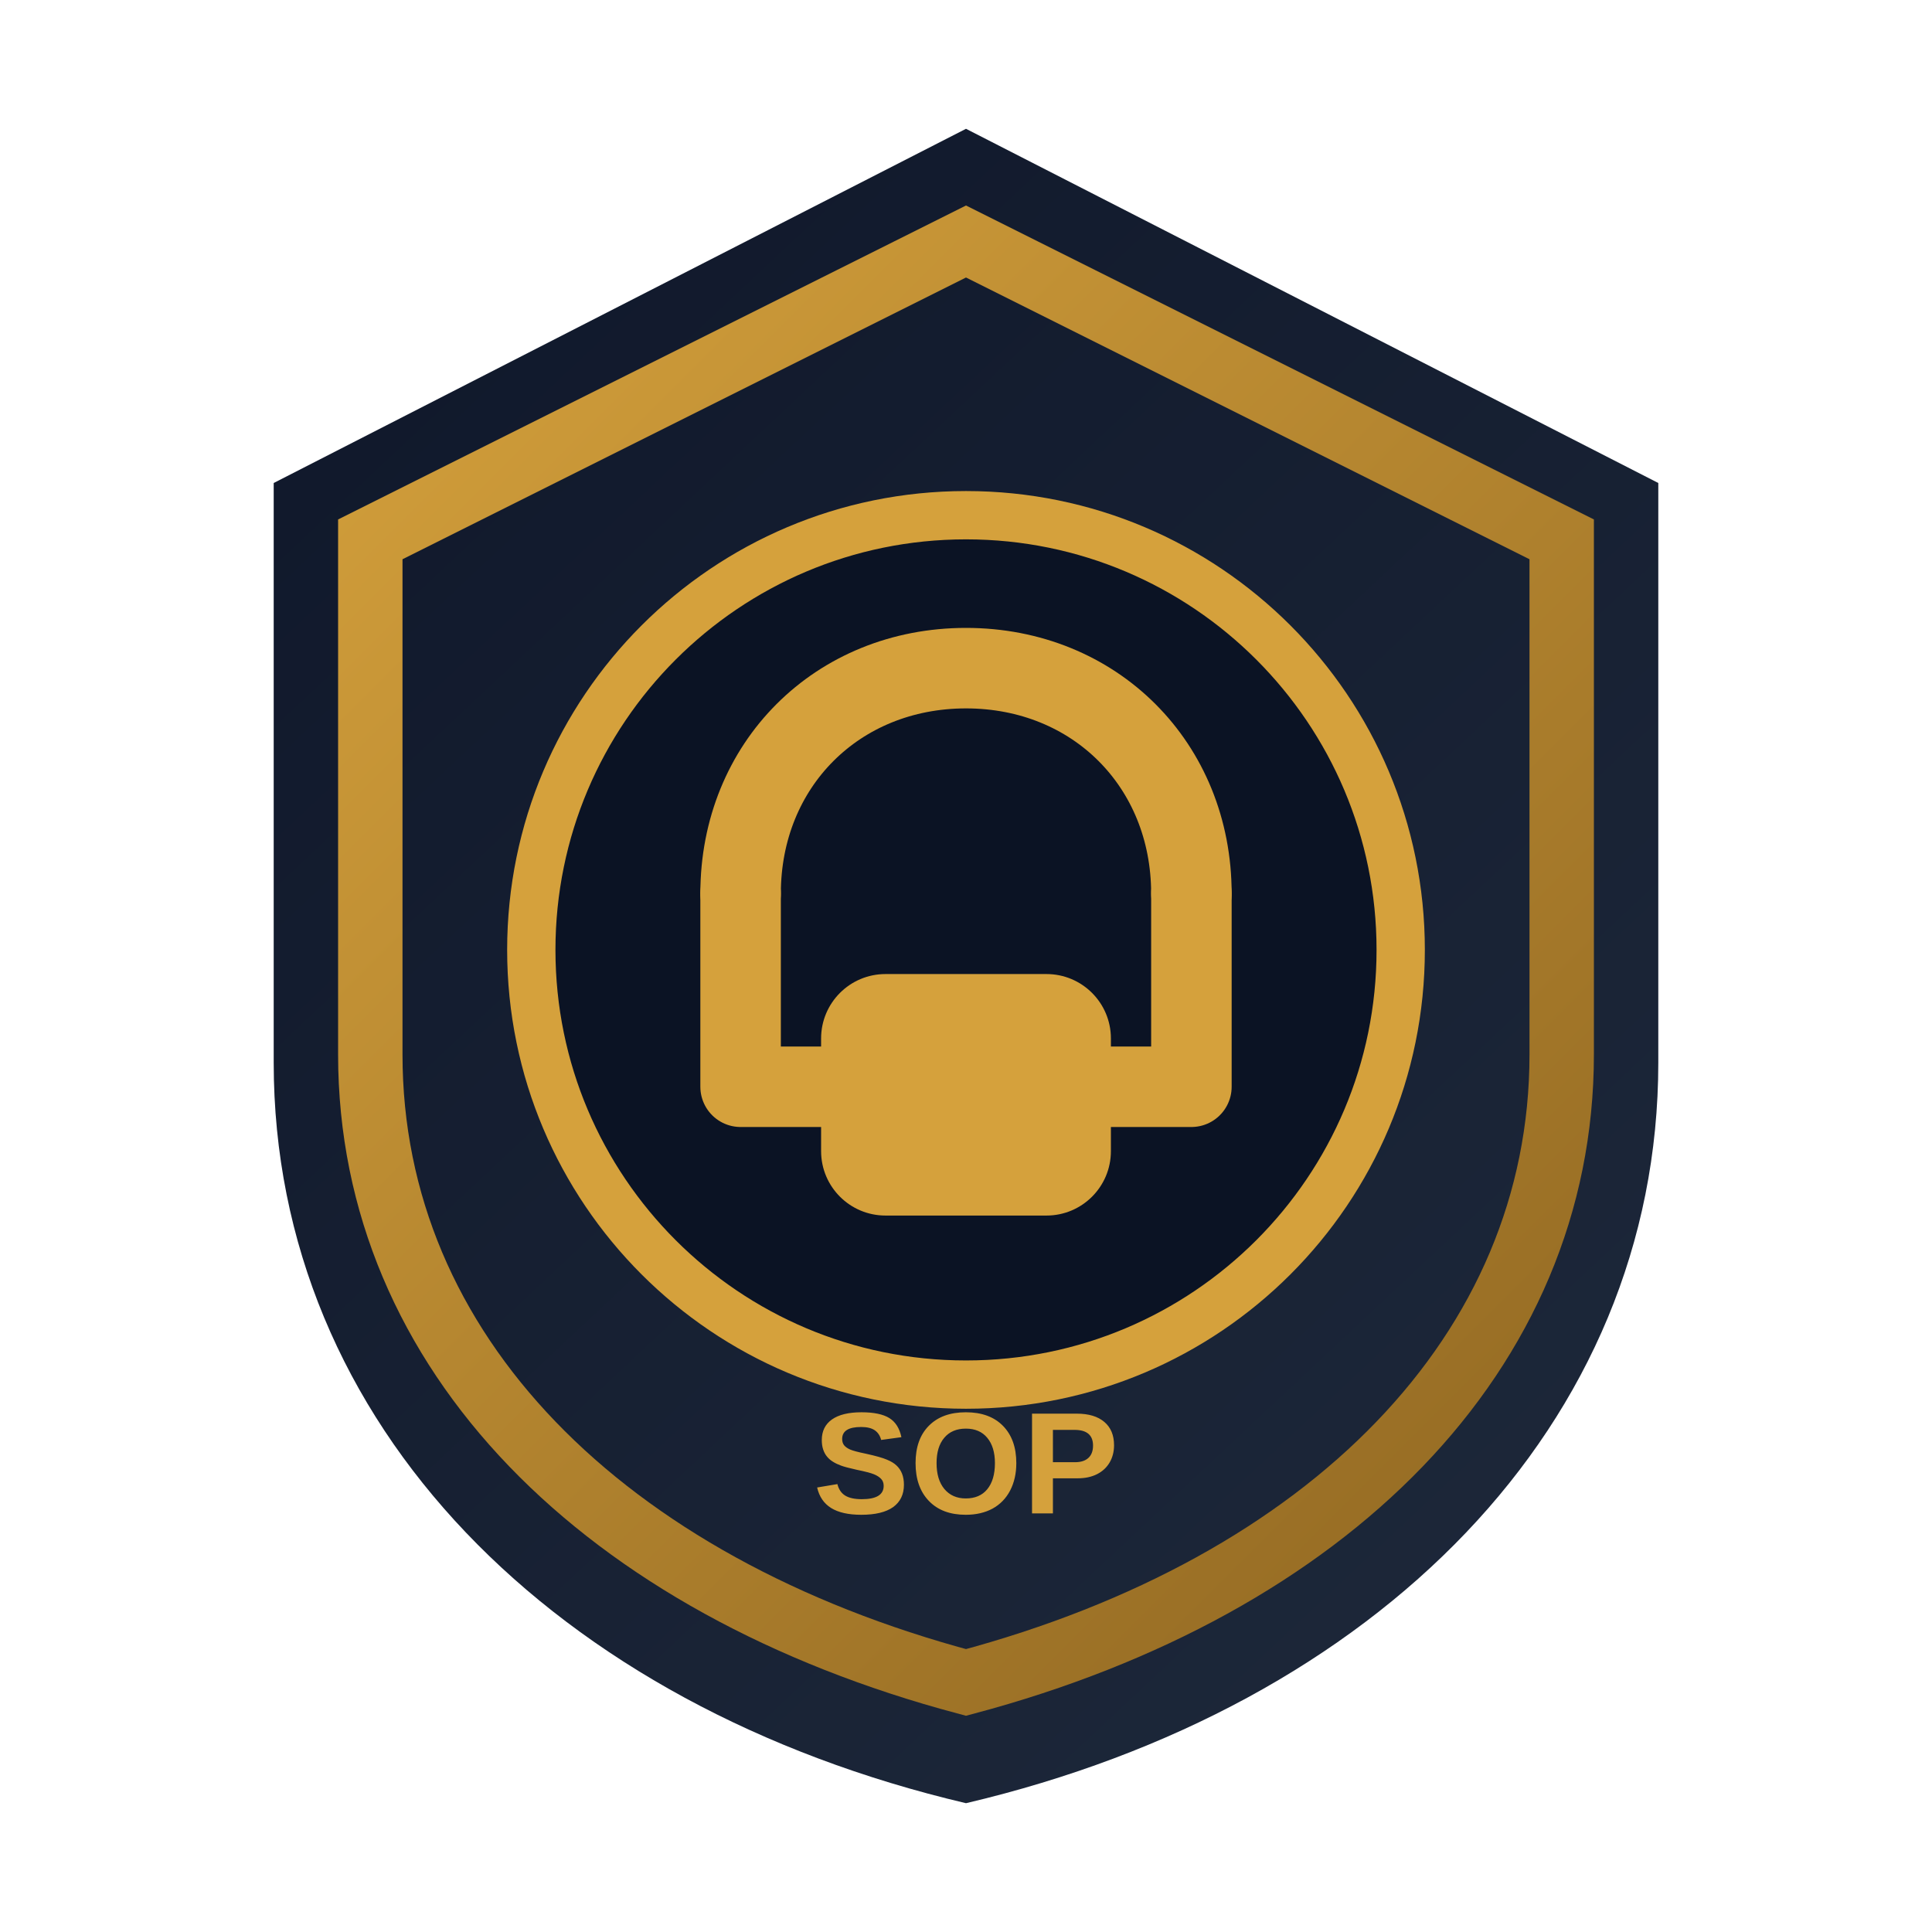
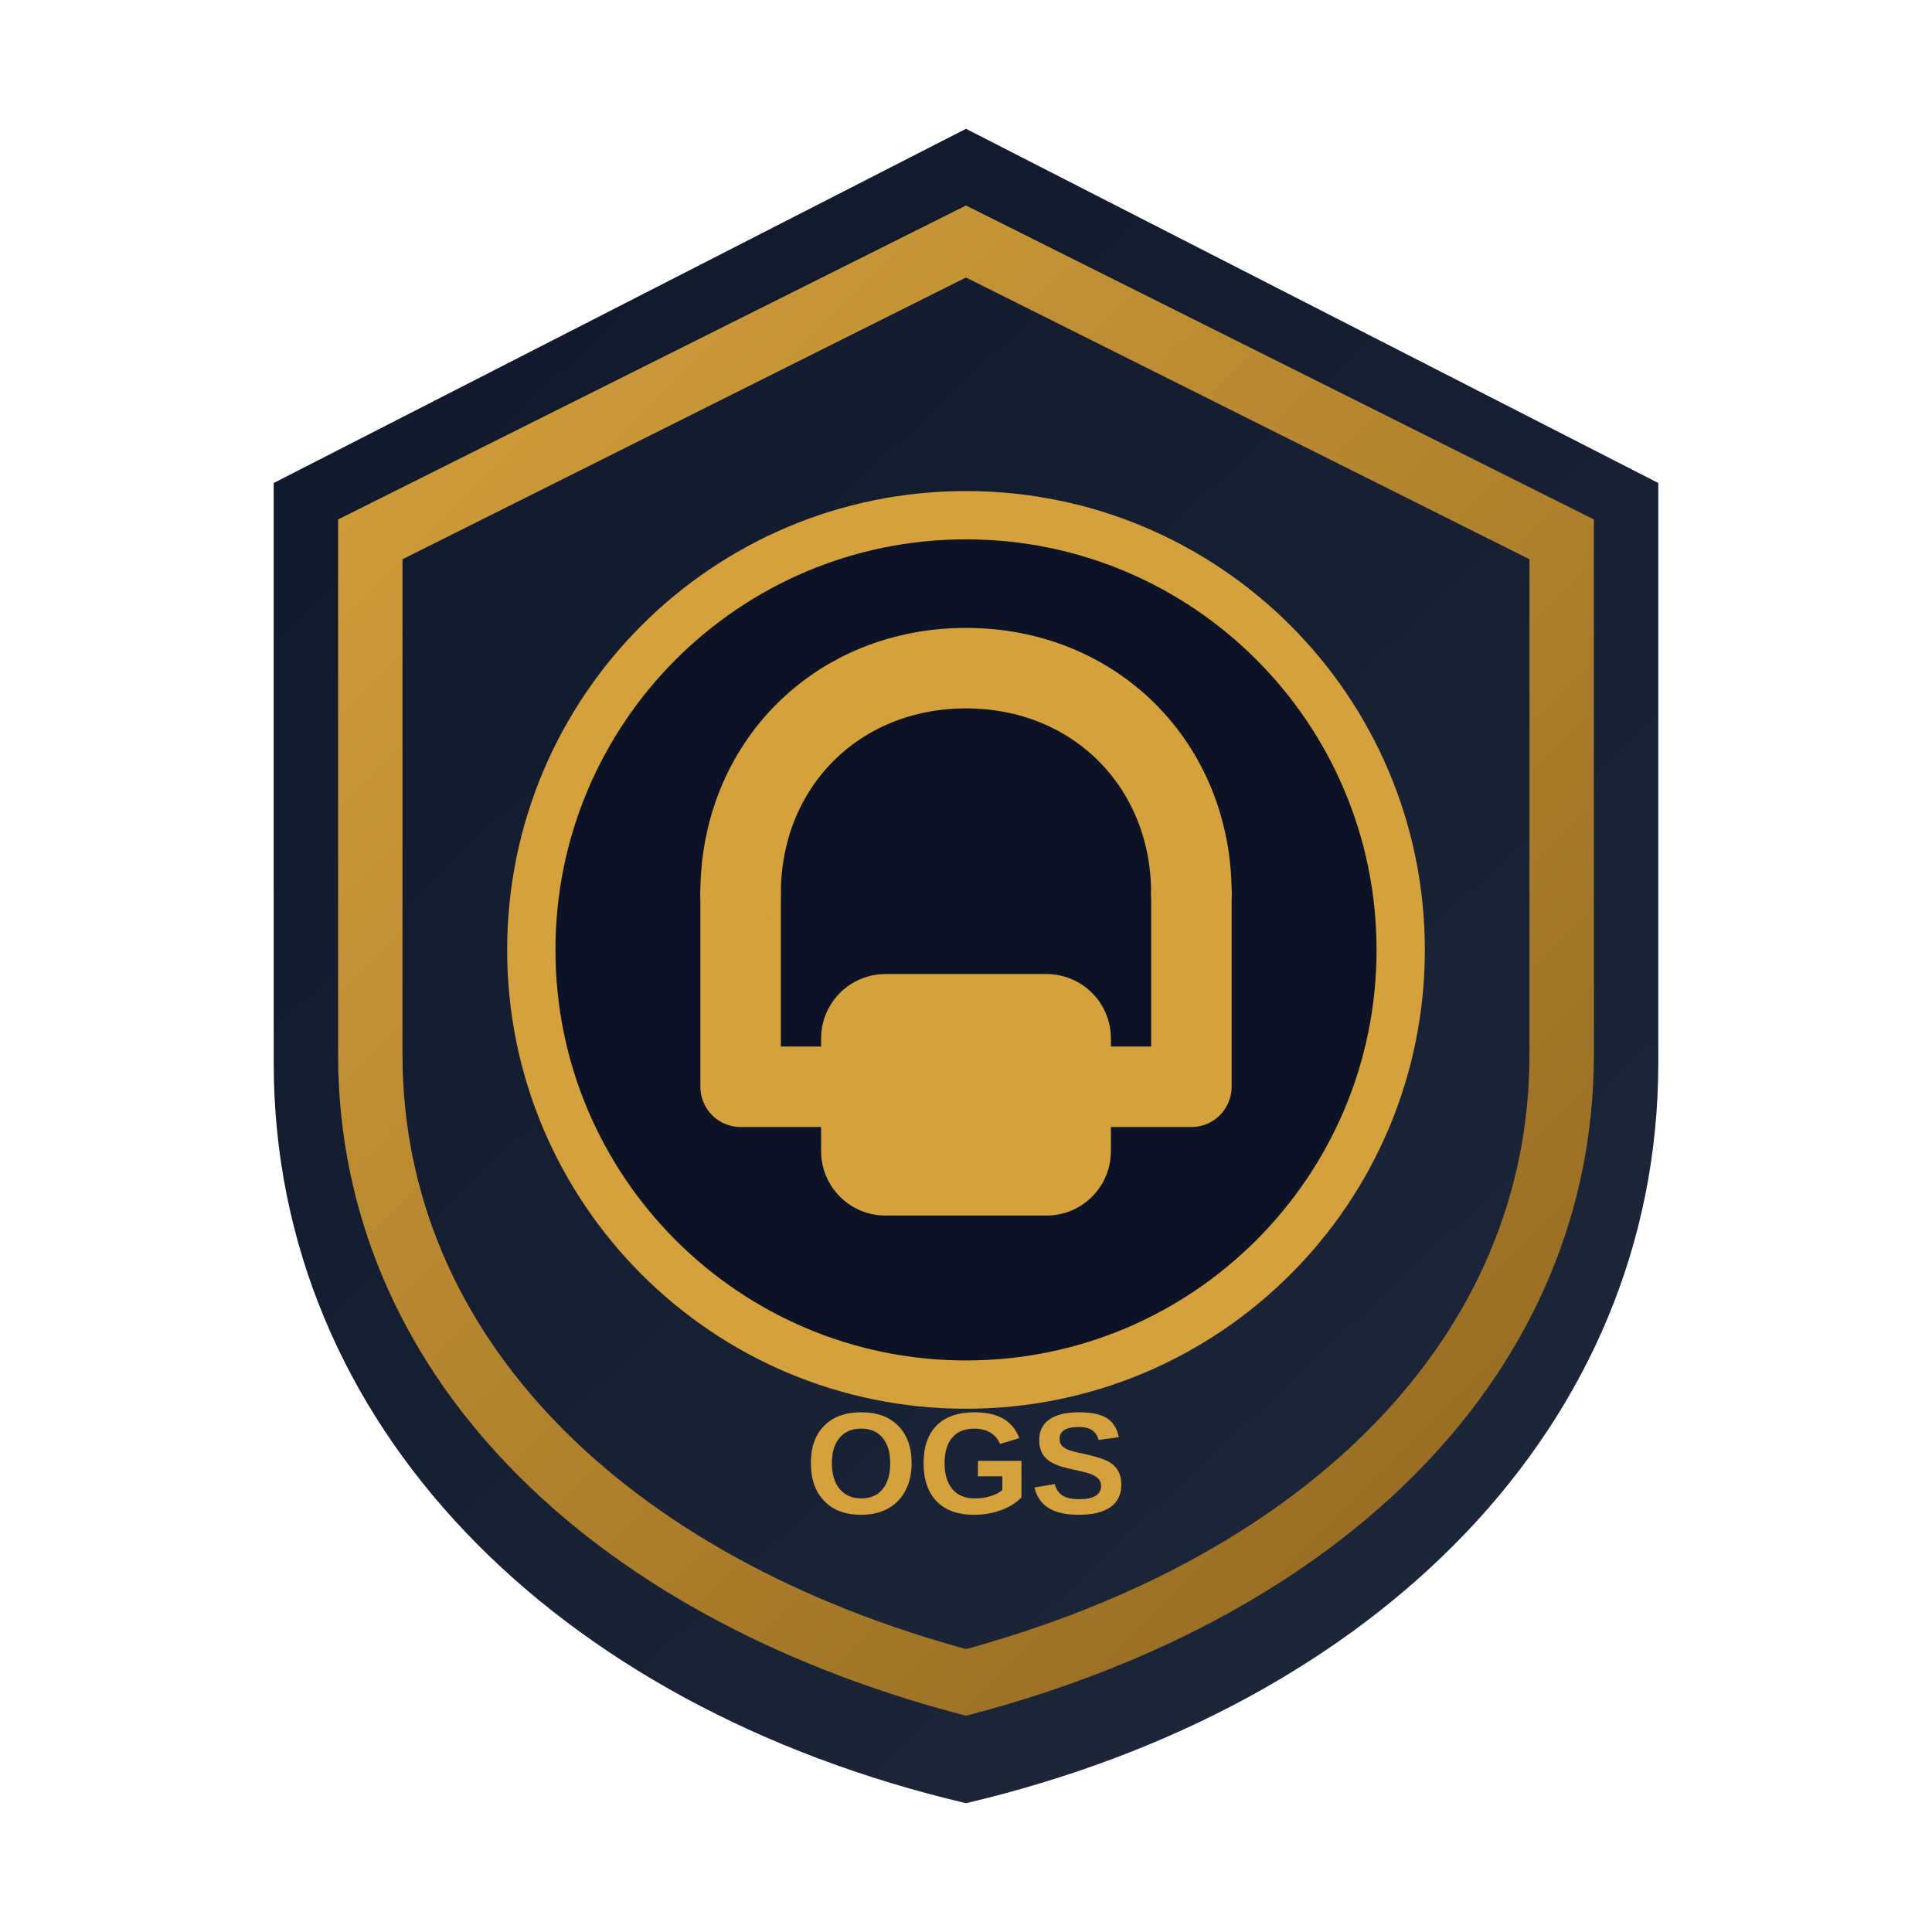
<svg xmlns="http://www.w3.org/2000/svg" width="240" height="240" viewBox="0 0 240 240" fill="none">
  <defs>
    <linearGradient id="shield" x1="30" y1="24" x2="210" y2="216" gradientUnits="userSpaceOnUse">
      <stop stop-color="#0F172A" />
      <stop offset="1" stop-color="#1E293B" />
    </linearGradient>
    <linearGradient id="ring" x1="36" y1="36" x2="204" y2="204" gradientUnits="userSpaceOnUse">
      <stop stop-color="#D5A13C" />
      <stop offset="1" stop-color="#8F6621" />
    </linearGradient>
  </defs>
  <path d="M120 16L206 60V132C206 177 171 212 120 224C69 212 34 177 34 132V60L120 16Z" fill="url(#shield)" />
  <path d="M120 30L194 67V131C194 168 165 197 120 209C75 197 46 168 46 131V67L120 30Z" stroke="url(#ring)" stroke-width="8" />
  <circle cx="120" cy="118" r="54" fill="#0B1324" stroke="#D5A13C" stroke-width="6" />
  <path d="M92 111V135H148V111" stroke="#D5A13C" stroke-width="10" stroke-linecap="round" stroke-linejoin="round" />
  <path d="M92 111C92 95 104 83 120 83C136 83 148 95 148 111" stroke="#D5A13C" stroke-width="10" stroke-linecap="round" />
  <rect x="102" y="121" width="36" height="30" rx="8" fill="#D5A13C" />
-   <text x="120" y="188" text-anchor="middle" fill="#D5A13C" font-family="Arial, sans-serif" font-weight="700" font-size="18">SOP</text>
+   <text x="120" y="188" text-anchor="middle" fill="#D5A13C" font-family="Arial, sans-serif" font-weight="700" font-size="18">OGS</text>
</svg>
